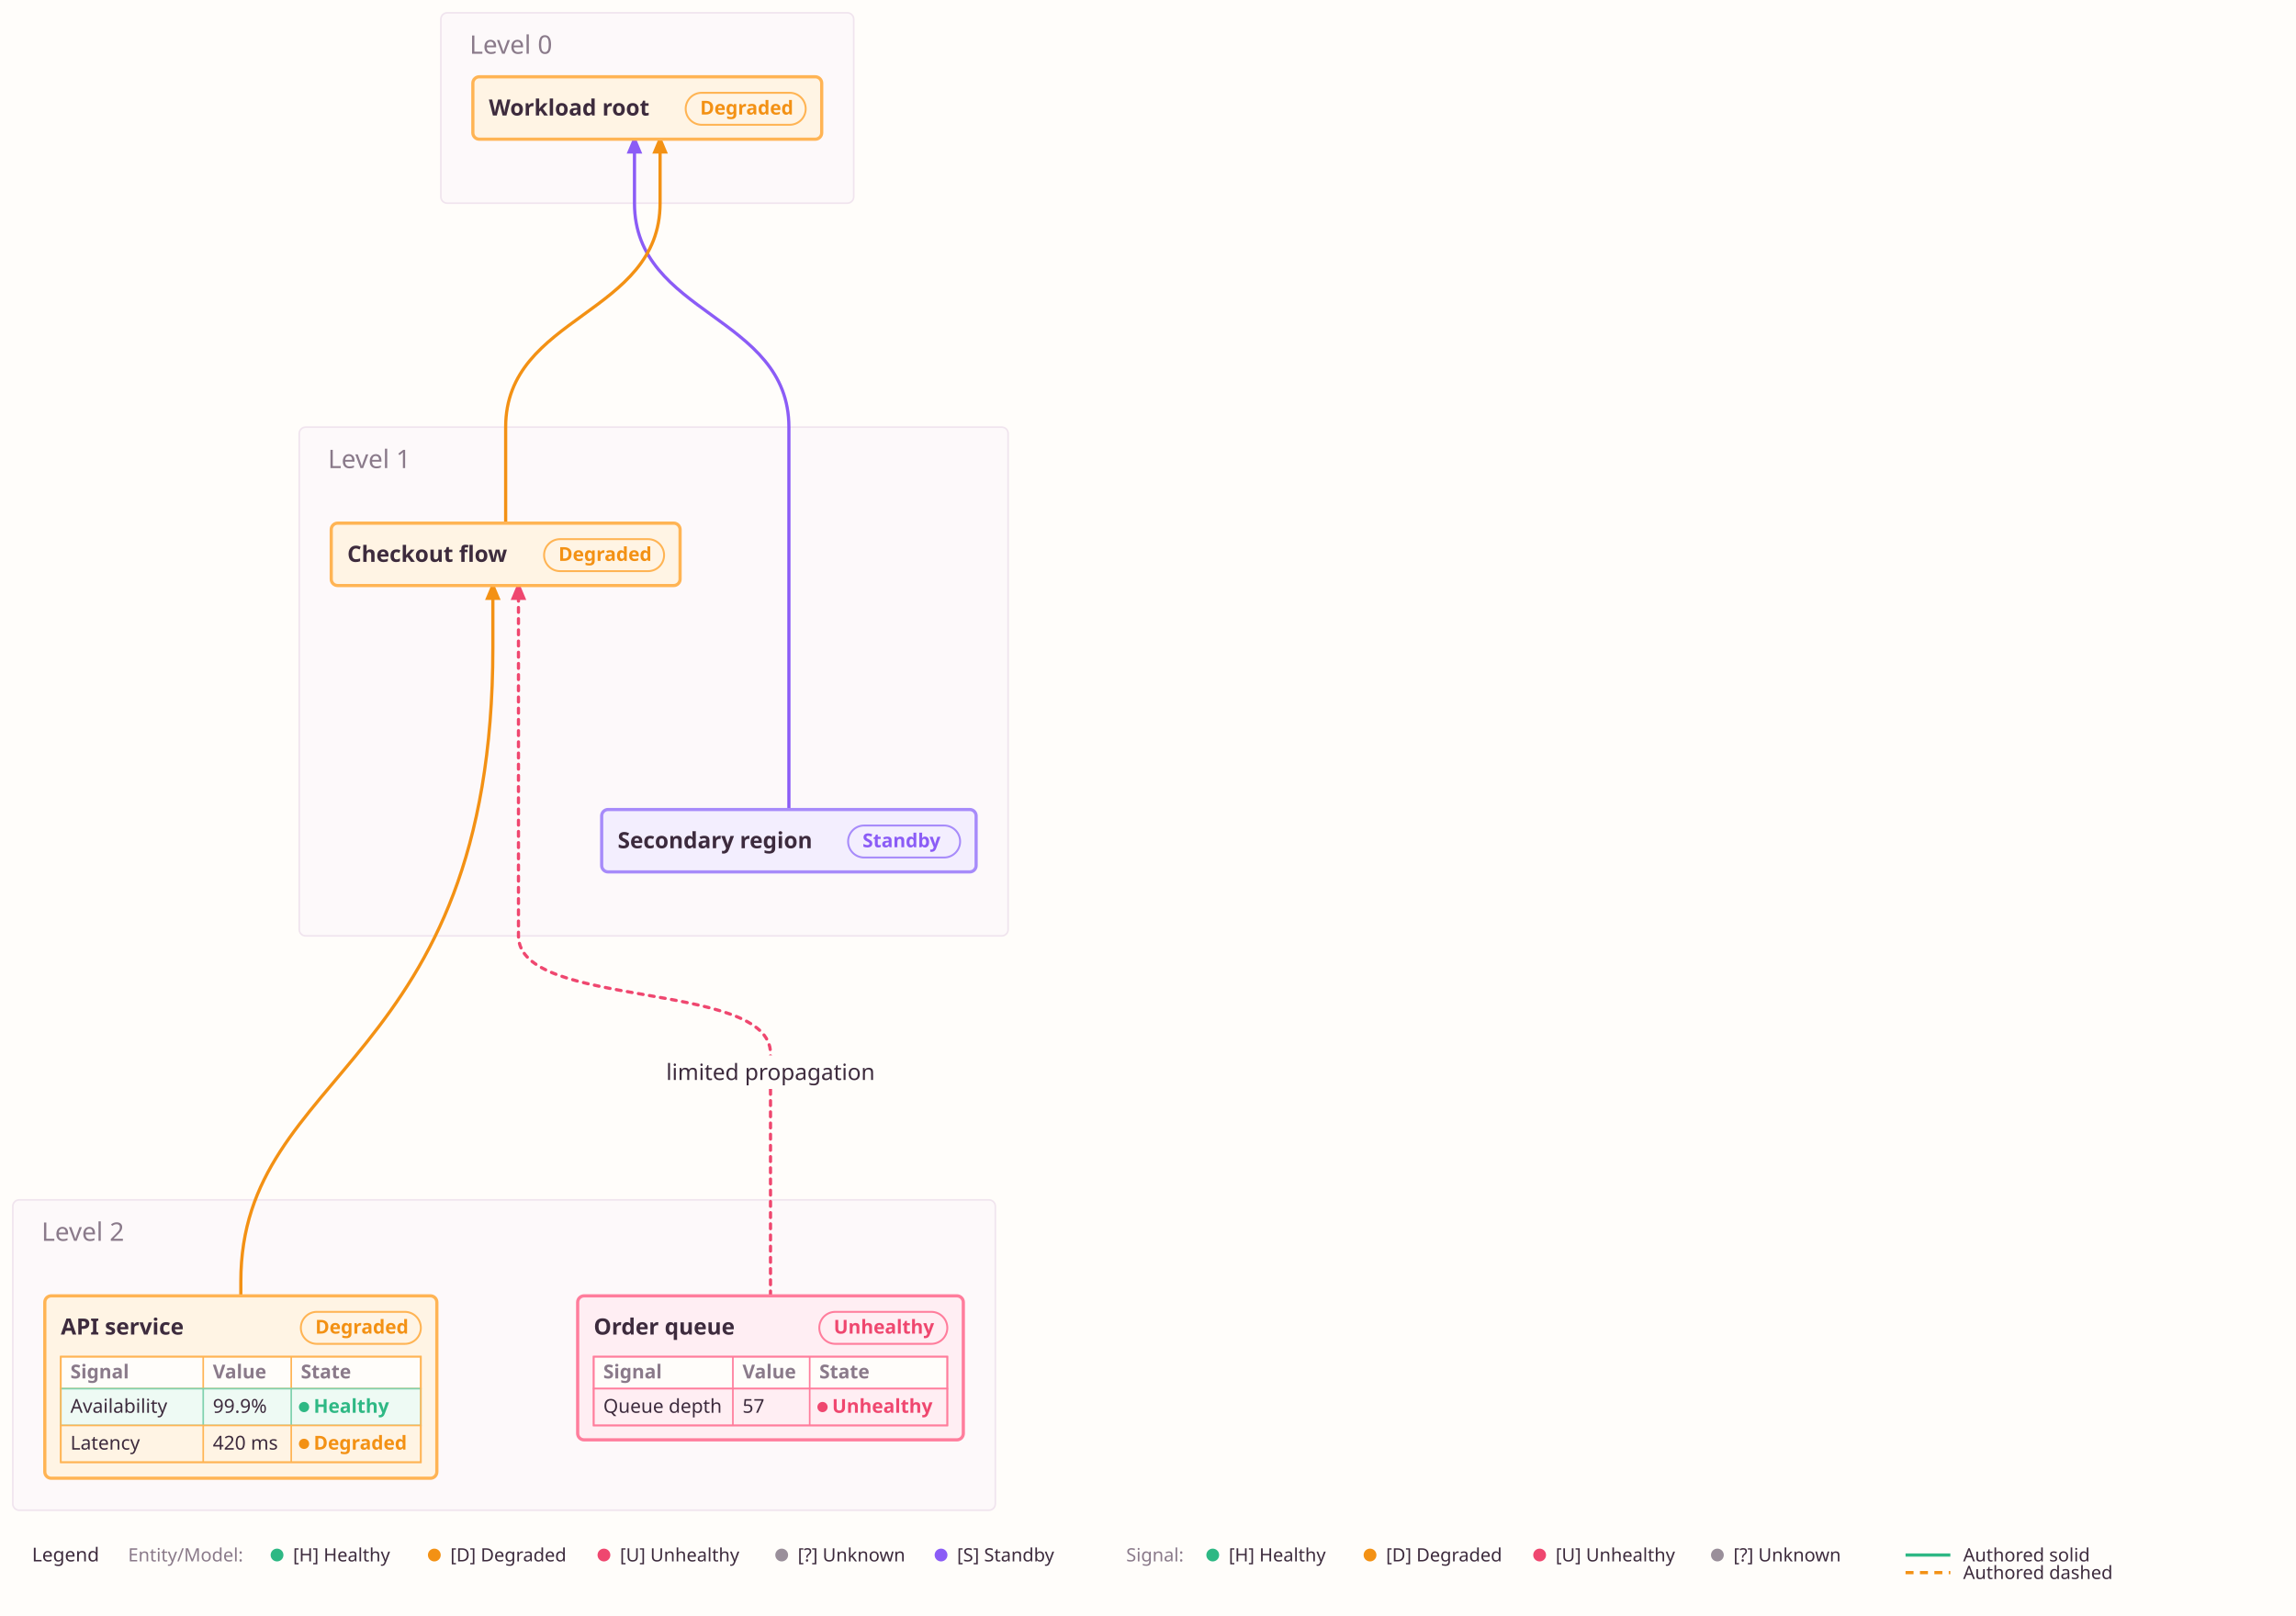
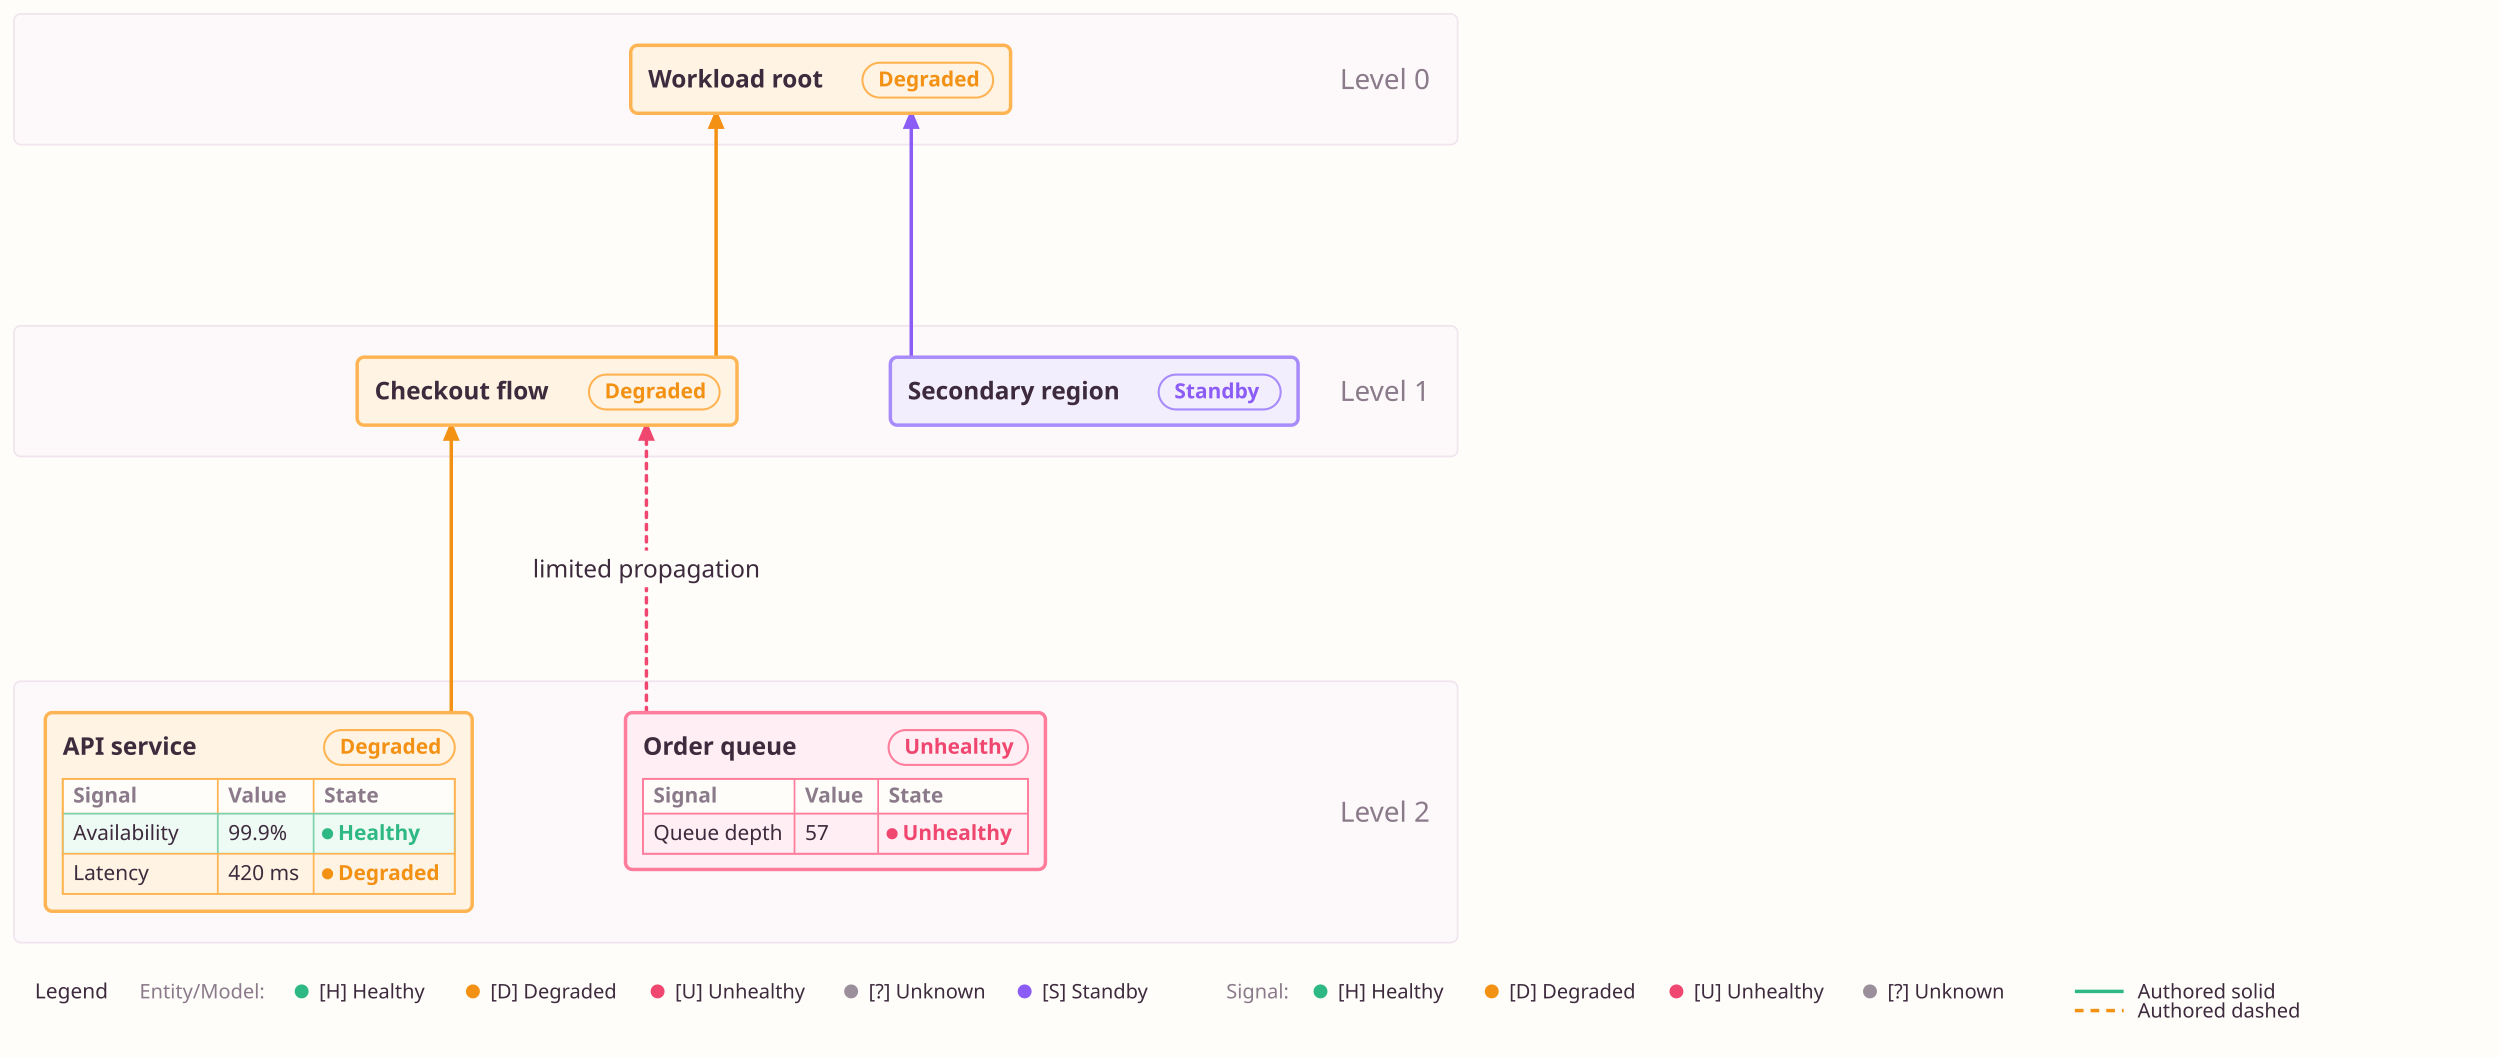
- <svg xmlns="http://www.w3.org/2000/svg" class="pele pele-flowchart ahm-root" style="font-family:Segoe UI, Arial Unicode MS, Arial, sans-serif;color:#3d2b3d;font:16px sans-serif;letter-spacing:normal;word-spacing:normal;text-transform:none;direction:ltr;" fill="#3d2b3d" aria-roledescription="flowchart" role="img" aria-labelledby="ahm-660649e236-title ahm-660649e236-desc" data-ahm-theme="candy" viewBox="0 0 1434.82 1010" width="1434.82" height="1010">
+ <svg xmlns="http://www.w3.org/2000/svg" class="pele pele-flowchart ahm-root" style="font-family:Segoe UI, Arial Unicode MS, Arial, sans-serif;color:#3d2b3d;font:16px sans-serif;letter-spacing:normal;word-spacing:normal;text-transform:none;direction:ltr;" fill="#3d2b3d" aria-roledescription="flowchart" role="img" aria-labelledby="ahm-660649e236-title ahm-660649e236-desc" data-ahm-theme="candy" viewBox="0 0 1434.82 607" width="1434.82" height="607">
  <rect class="ahm-bg" x="0" y="0" width="100%" height="100%" fill="#fffdfa" />
-   <g class="pele-clusters">
-     <g class="pele-cluster" data-id="lane_2">
-       <rect x="275.5" y="8" width="258" height="119" fill="#fdf6fb" fill-opacity="0.5" stroke="#f0e4ee" style="rx:4px;" />
-       <text class="pele-cluster-label" fill="#8a7a8a" x="319.3" y="33.6" text-anchor="middle">Level 0</text>
-     </g>
-     <g class="pele-cluster" data-id="lane_1">
-       <rect x="187" y="267" width="443" height="318" fill="#fdf6fb" fill-opacity="0.5" stroke="#f0e4ee" style="rx:4px;" />
-       <text class="pele-cluster-label" fill="#8a7a8a" x="230.8" y="292.6" text-anchor="middle">Level 1</text>
-     </g>
-     <g class="pele-cluster" data-id="lane_0">
-       <rect x="8" y="750" width="614" height="194" fill="#fdf6fb" fill-opacity="0.5" stroke="#f0e4ee" style="rx:4px;" />
-       <text class="pele-cluster-label" fill="#8a7a8a" x="51.8" y="775.6" text-anchor="middle">Level 2</text>
-     </g>
-   </g>
-   <g class="pele-edges" fill="none" stroke="#8a7a8a" stroke-linecap="round">
-     <g class="pele-edge" data-id="L_api_flow_0" style="stroke:#f39114;stroke-width:2px;">
-       <path d="M150.5,810L150.5,801C150.5,667.5 308,667.5 308,404.8L308,373" />
-       <path class="pele-marker" d="M308,366L311.36,374L304.64,374Z" fill="#f39114" stroke="#f39114" />
-     </g>
-     <g class="pele-edge" data-id="L_queue_flow_0" style="stroke:#ef476f;stroke-width:2px;">
-       <path d="M481.5,810L481.5,658.5C481.5,612.5 324,631 324,585L324,373" stroke-dasharray="3 4" />
-       <path class="pele-marker" d="M324,366L327.36,374L320.64,374Z" fill="#ef476f" stroke="#ef476f" />
-     </g>
-     <g class="pele-edge" data-id="L_standby_root_0" style="stroke:#8b5cf6;stroke-width:2px;">
-       <path d="M493,506L493,267C493,197 396.5,197 396.5,127L396.5,94" />
-       <path class="pele-marker" d="M396.5,87L399.86,95L393.14,95Z" fill="#8b5cf6" stroke="#8b5cf6" />
-     </g>
-     <g class="pele-edge" data-id="L_flow_root_0" style="stroke:#f39114;stroke-width:2px;">
-       <path d="M316,327L316,267C316,197 412.5,197 412.5,127L412.5,94" />
-       <path class="pele-marker" d="M412.5,87L415.86,95L409.14,95Z" fill="#f39114" stroke="#f39114" />
-     </g>
-   </g>
-   <g class="pele-edge-labels" font-size="14">
-     <g class="pele-edge-label" data-id="L_queue_flow_0">
-       <rect x="404.74" y="659.67" width="153.52" height="21" rx="3" fill="#fffdfa" />
-       <text x="481.5" y="675.07" text-anchor="middle">limited propagation</text>
-     </g>
-   </g>
-   <g class="pele-nodes">
-     <g class="pele-node pele-shape-rect ahm_degraded ahm_card state-degraded" data-id="api" transform="translate(150.5,867)">
-       <rect x="-122.5" y="-57" width="245" height="114" fill="#fffdfa" stroke="#f0e4ee" style="rx:4px;fill:#fff4e4;stroke:#ffb454;stroke-width:2px;" />
-       <g class="ahm-node-content">
-         <defs class="ahm-node-clips">
-           <clipPath id="ahm-clip-ahm-660649e236_api-r0-name">
-             <rect x="-108.5" y="3" width="81" height="19" />
-           </clipPath>
-           <clipPath id="ahm-clip-ahm-660649e236_api-r0-value">
-             <rect x="-19.5" y="3" width="47" height="19" />
-           </clipPath>
-           <clipPath id="ahm-clip-ahm-660649e236_api-r0-state">
-             <rect x="35.5" y="3" width="73" height="19" />
-           </clipPath>
-           <clipPath id="ahm-clip-ahm-660649e236_api-r1-name">
-             <rect x="-108.5" y="26" width="81" height="19" />
-           </clipPath>
-           <clipPath id="ahm-clip-ahm-660649e236_api-r1-value">
-             <rect x="-19.5" y="26" width="47" height="19" />
-           </clipPath>
-           <clipPath id="ahm-clip-ahm-660649e236_api-r1-state">
-             <rect x="35.5" y="26" width="73" height="19" />
-           </clipPath>
-         </defs>
-         <g class="ahm-entity-header entity-state-degraded">
-           <text class="ahm-entity-title" x="-112.5" y="-32.8" font-size="14" fill="#3d2b3d" text-anchor="start" font-weight="700">
-             <tspan x="-112.5" y="-32.8">API service</tspan>
-           </text>
-           <rect class="ahm-entity-status-badge entity-state-degraded" x="37.5" y="-47" width="75" height="20" rx="10" ry="10" fill="#fff4e4" stroke="#ffb454" stroke-width="1.2" />
-           <text class="ahm-entity-status-text entity-state-degraded" x="46.5" y="-33.4" font-size="12" font-weight="600" fill="#f39114" text-anchor="start">Degraded</text>
-         </g>
-         <g class="ahm-signal-table">
-           <g class="ahm-signal-table-header">
-             <rect x="-112.5" y="-19" width="225" height="20" fill="#fffdfa" stroke="#ffb454" stroke-width="1" />
-             <line class="ahm-signal-col-sep" x1="-23.5" y1="-19" x2="-23.5" y2="1" stroke="#ffb454" stroke-width="1" />
-             <line class="ahm-signal-col-sep" x1="31.5" y1="-19" x2="31.5" y2="1" stroke="#ffb454" stroke-width="1" />
-             <text x="-106.5" y="-5.4" font-size="12" font-weight="600" fill="#8a7a8a" text-anchor="start">Signal</text>
-             <text x="-17.5" y="-5.4" font-size="12" font-weight="600" fill="#8a7a8a" text-anchor="start">Value</text>
-             <text x="37.5" y="-5.4" font-size="12" font-weight="600" fill="#8a7a8a" text-anchor="start">State</text>
-           </g>
-           <g class="ahm-signal-row row-state-healthy" data-signal-id="sigA" data-row-index="0" data-state="healthy">
-             <rect x="-112.5" y="1" width="225" height="23" fill="#eefaf4" stroke="#7fd1ae" stroke-width="1" />
-             <line class="ahm-signal-col-sep" x1="-23.5" y1="1" x2="-23.5" y2="24" stroke="#7fd1ae" stroke-width="1" />
-             <line class="ahm-signal-col-sep" x1="31.5" y1="1" x2="31.5" y2="24" stroke="#7fd1ae" stroke-width="1" />
-             <text class="ahm-signal-name" x="-106.5" y="16.1" font-size="12" fill="#3d2b3d" text-anchor="start" font-weight="500" clip-path="url(#ahm-clip-ahm-660649e236_api-r0-name)">
-               <tspan x="-106.5" y="16.1">Availability</tspan>
-             </text>
-             <text class="ahm-signal-value" x="-17.5" y="16.1" font-size="12" fill="#3d2b3d" text-anchor="start" font-weight="500" clip-path="url(#ahm-clip-ahm-660649e236_api-r0-value)">
-               <tspan x="-17.5" y="16.1">99.9%</tspan>
-             </text>
-             <circle class="ahm-signal-state-dot" cx="39.5" cy="12.5" r="3.2" fill="#2eb884" />
-             <text class="ahm-signal-state state-healthy" x="45.5" y="16.1" font-size="12" font-weight="600" fill="#2eb884" text-anchor="start" clip-path="url(#ahm-clip-ahm-660649e236_api-r0-state)">Healthy</text>
-           </g>
-           <g class="ahm-signal-row row-state-degraded" data-signal-id="sigA" data-row-index="1" data-state="degraded">
-             <rect x="-112.5" y="24" width="225" height="23" fill="#fff4e4" stroke="#ffb454" stroke-width="1" />
-             <line class="ahm-signal-col-sep" x1="-23.5" y1="24" x2="-23.5" y2="47" stroke="#ffb454" stroke-width="1" />
-             <line class="ahm-signal-col-sep" x1="31.5" y1="24" x2="31.5" y2="47" stroke="#ffb454" stroke-width="1" />
-             <text class="ahm-signal-name" x="-106.5" y="39.1" font-size="12" fill="#3d2b3d" text-anchor="start" font-weight="500" clip-path="url(#ahm-clip-ahm-660649e236_api-r1-name)">
-               <tspan x="-106.5" y="39.1">Latency</tspan>
-             </text>
-             <text class="ahm-signal-value" x="-17.5" y="39.1" font-size="12" fill="#3d2b3d" text-anchor="start" font-weight="500" clip-path="url(#ahm-clip-ahm-660649e236_api-r1-value)">
-               <tspan x="-17.5" y="39.1">420 ms</tspan>
-             </text>
-             <circle class="ahm-signal-state-dot" cx="39.5" cy="35.5" r="3.2" fill="#f39114" />
-             <text class="ahm-signal-state state-degraded" x="45.5" y="39.1" font-size="12" font-weight="600" fill="#f39114" text-anchor="start" clip-path="url(#ahm-clip-ahm-660649e236_api-r1-state)">Degraded</text>
-           </g>
-         </g>
-         <rect class="ahm-signal-table-outline" x="-112.5" y="-19" width="225" height="66" fill="none" stroke="#ffb454" stroke-width="1" />
-       </g>
-     </g>
-     <g class="pele-node pele-shape-rect ahm_unhealthy ahm_card state-unhealthy" data-id="queue" transform="translate(481.5,855)">
-       <rect x="-120.5" y="-45" width="241" height="90" fill="#fffdfa" stroke="#f0e4ee" style="rx:4px;fill:#ffeef3;stroke:#ff7d9c;stroke-width:2px;" />
-       <g class="ahm-node-content">
-         <defs class="ahm-node-clips">
-           <clipPath id="ahm-clip-ahm-660649e236_queue-r0-name">
-             <rect x="-106.5" y="15" width="79" height="19" />
-           </clipPath>
-           <clipPath id="ahm-clip-ahm-660649e236_queue-r0-value">
-             <rect x="-19.5" y="15" width="40" height="19" />
-           </clipPath>
-           <clipPath id="ahm-clip-ahm-660649e236_queue-r0-state">
-             <rect x="28.5" y="15" width="78" height="19" />
-           </clipPath>
-         </defs>
-         <g class="ahm-entity-header entity-state-unhealthy">
-           <text class="ahm-entity-title" x="-110.5" y="-20.8" font-size="14" fill="#3d2b3d" text-anchor="start" font-weight="700">
-             <tspan x="-110.5" y="-20.8">Order queue</tspan>
-           </text>
-           <rect class="ahm-entity-status-badge entity-state-unhealthy" x="30.5" y="-35" width="80" height="20" rx="10" ry="10" fill="#ffeef3" stroke="#ff7d9c" stroke-width="1.2" />
-           <text class="ahm-entity-status-text entity-state-unhealthy" x="39.5" y="-21.4" font-size="12" font-weight="600" fill="#ef476f" text-anchor="start">Unhealthy</text>
-         </g>
-         <g class="ahm-signal-table">
-           <g class="ahm-signal-table-header">
-             <rect x="-110.5" y="-7" width="221" height="20" fill="#fffdfa" stroke="#ff7d9c" stroke-width="1" />
-             <line class="ahm-signal-col-sep" x1="-23.5" y1="-7" x2="-23.5" y2="13" stroke="#ff7d9c" stroke-width="1" />
-             <line class="ahm-signal-col-sep" x1="24.5" y1="-7" x2="24.5" y2="13" stroke="#ff7d9c" stroke-width="1" />
-             <text x="-104.5" y="6.6" font-size="12" font-weight="600" fill="#8a7a8a" text-anchor="start">Signal</text>
-             <text x="-17.5" y="6.6" font-size="12" font-weight="600" fill="#8a7a8a" text-anchor="start">Value</text>
-             <text x="30.5" y="6.6" font-size="12" font-weight="600" fill="#8a7a8a" text-anchor="start">State</text>
-           </g>
-           <g class="ahm-signal-row row-state-unhealthy" data-signal-id="sigB" data-row-index="0" data-state="unhealthy">
-             <rect x="-110.5" y="13" width="221" height="23" fill="#ffeef3" stroke="#ff7d9c" stroke-width="1" />
-             <line class="ahm-signal-col-sep" x1="-23.5" y1="13" x2="-23.5" y2="36" stroke="#ff7d9c" stroke-width="1" />
-             <line class="ahm-signal-col-sep" x1="24.5" y1="13" x2="24.5" y2="36" stroke="#ff7d9c" stroke-width="1" />
-             <text class="ahm-signal-name" x="-104.5" y="28.1" font-size="12" fill="#3d2b3d" text-anchor="start" font-weight="500" clip-path="url(#ahm-clip-ahm-660649e236_queue-r0-name)">
-               <tspan x="-104.5" y="28.1">Queue depth</tspan>
-             </text>
-             <text class="ahm-signal-value" x="-17.5" y="28.1" font-size="12" fill="#3d2b3d" text-anchor="start" font-weight="500" clip-path="url(#ahm-clip-ahm-660649e236_queue-r0-value)">
-               <tspan x="-17.5" y="28.1">57</tspan>
-             </text>
-             <circle class="ahm-signal-state-dot" cx="32.5" cy="24.5" r="3.2" fill="#ef476f" />
-             <text class="ahm-signal-state state-unhealthy" x="38.5" y="28.1" font-size="12" font-weight="600" fill="#ef476f" text-anchor="start" clip-path="url(#ahm-clip-ahm-660649e236_queue-r0-state)">Unhealthy</text>
-           </g>
-         </g>
-         <rect class="ahm-signal-table-outline" x="-110.5" y="-7" width="221" height="43" fill="none" stroke="#ff7d9c" stroke-width="1" />
-       </g>
-     </g>
-     <g class="pele-node pele-shape-rect ahm_degraded ahm_card state-degraded" data-id="flow" transform="translate(316,346.5)">
-       <rect x="-109" y="-19.5" width="218" height="39" fill="#fffdfa" stroke="#f0e4ee" style="rx:4px;fill:#fff4e4;stroke:#ffb454;stroke-width:2px;" />
-       <g class="ahm-node-content">
-         <defs class="ahm-node-clips" />
-         <g class="ahm-entity-header entity-state-degraded">
-           <text class="ahm-entity-title" x="-99" y="4.7" font-size="14" fill="#3d2b3d" text-anchor="start" font-weight="700">
-             <tspan x="-99" y="4.7">Checkout flow</tspan>
-           </text>
-           <rect class="ahm-entity-status-badge entity-state-degraded" x="24" y="-9.5" width="75" height="20" rx="10" ry="10" fill="#fff4e4" stroke="#ffb454" stroke-width="1.2" />
-           <text class="ahm-entity-status-text entity-state-degraded" x="33" y="4.1" font-size="12" font-weight="600" fill="#f39114" text-anchor="start">Degraded</text>
-         </g>
-       </g>
-     </g>
-     <g class="pele-node pele-shape-rect ahm_standby ahm_card state-standby" data-id="standby" transform="translate(493,525.5)">
-       <rect x="-117" y="-19.5" width="234" height="39" fill="#fffdfa" stroke="#f0e4ee" style="rx:4px;fill:#f3eefe;stroke:#a78bfa;stroke-width:2px;" />
-       <g class="ahm-node-content">
-         <defs class="ahm-node-clips" />
-         <g class="ahm-entity-header entity-state-standby">
-           <text class="ahm-entity-title" x="-107" y="4.7" font-size="14" fill="#3d2b3d" text-anchor="start" font-weight="700">
-             <tspan x="-107" y="4.7">Secondary region</tspan>
-           </text>
-           <rect class="ahm-entity-status-badge entity-state-standby" x="37" y="-9.5" width="70" height="20" rx="10" ry="10" fill="#f3eefe" stroke="#a78bfa" stroke-width="1.2" />
-           <text class="ahm-entity-status-text entity-state-standby" x="46" y="4.1" font-size="12" font-weight="600" fill="#8b5cf6" text-anchor="start">Standby</text>
-         </g>
-       </g>
-     </g>
-     <g class="pele-node pele-shape-rect ahm_degraded ahm_card state-degraded" data-id="root" transform="translate(404.5,67.5)">
-       <rect x="-109" y="-19.5" width="218" height="39" fill="#fffdfa" stroke="#f0e4ee" style="rx:4px;fill:#fff4e4;stroke:#ffb454;stroke-width:2px;" />
-       <g class="ahm-node-content">
-         <defs class="ahm-node-clips" />
-         <g class="ahm-entity-header entity-state-degraded">
-           <text class="ahm-entity-title" x="-99" y="4.7" font-size="14" fill="#3d2b3d" text-anchor="start" font-weight="700">
-             <tspan x="-99" y="4.7">Workload root</tspan>
-           </text>
-           <rect class="ahm-entity-status-badge entity-state-degraded" x="24" y="-9.5" width="75" height="20" rx="10" ry="10" fill="#fff4e4" stroke="#ffb454" stroke-width="1.2" />
-           <text class="ahm-entity-status-text entity-state-degraded" x="33" y="4.1" font-size="12" font-weight="600" fill="#f39114" text-anchor="start">Degraded</text>
+   <g transform="translate(18,18)">
+     <g class="pele-clusters">
+       <g class="pele-cluster" data-id="lane_0">
+         <rect x="-10" y="373" width="828.59" height="150" fill="#fdf6fb" fill-opacity="0.5" stroke="#f0e4ee" style="rx:4px;" />
+         <text class="pele-cluster-label" fill="#8a7a8a" x="751" y="453.6" text-anchor="start">Level 2</text>
+       </g>
+       <g class="pele-cluster" data-id="lane_1">
+         <rect x="-10" y="169" width="828.59" height="75" fill="#fdf6fb" fill-opacity="0.5" stroke="#f0e4ee" style="rx:4px;" />
+         <text class="pele-cluster-label" fill="#8a7a8a" x="751" y="212.1" text-anchor="start">Level 1</text>
+       </g>
+       <g class="pele-cluster" data-id="lane_2">
+         <rect x="-10" y="-10" width="828.59" height="75" fill="#fdf6fb" fill-opacity="0.5" stroke="#f0e4ee" style="rx:4px;" />
+         <text class="pele-cluster-label" fill="#8a7a8a" x="751" y="33.1" text-anchor="start">Level 0</text>
+       </g>
+     </g>
+     <g class="pele-edges" fill="none" stroke="#8a7a8a" stroke-linecap="round">
+       <g class="pele-edge" data-id="L_api_flow_0" style="stroke:#f39114;stroke-width:2px;">
+         <path d="M241.0 391.0 L241.0 233.0" />
+         <path class="pele-marker" d="M241,226L244.36,234L237.64,234Z" fill="#f39114" stroke="#f39114" />
+       </g>
+       <g class="pele-edge" data-id="L_queue_flow_0" style="stroke:#ef476f;stroke-width:2px;">
+         <path d="M353.0 391.0 L353.0 233.0" stroke-dasharray="3 4" />
+         <path class="pele-marker" d="M353,226L356.36,234L349.64,234Z" fill="#ef476f" stroke="#ef476f" />
+       </g>
+       <g class="pele-edge" data-id="L_standby_root_0" style="stroke:#8b5cf6;stroke-width:2px;">
+         <path d="M505.0 187.0 L505.0 54.0" />
+         <path class="pele-marker" d="M505,47L508.36,55L501.64,55Z" fill="#8b5cf6" stroke="#8b5cf6" />
+       </g>
+       <g class="pele-edge" data-id="L_flow_root_0" style="stroke:#f39114;stroke-width:2px;">
+         <path d="M393.0 187.0 L393.0 54.0" />
+         <path class="pele-marker" d="M393,47L396.36,55L389.64,55Z" fill="#f39114" stroke="#f39114" />
+       </g>
+     </g>
+     <g class="pele-edge-labels" font-size="14">
+       <g class="pele-edge-label" data-id="L_queue_flow_0">
+         <rect x="276.24" y="298" width="153.52" height="21" rx="3" fill="#fffdfa" />
+         <text x="353" y="313.4" text-anchor="middle">limited propagation</text>
+       </g>
+     </g>
+     <g class="pele-nodes">
+       <g class="pele-node pele-shape-rect ahm_degraded ahm_card state-degraded" data-id="api" transform="translate(130.5,448)">
+         <rect x="-122.5" y="-57" width="245" height="114" fill="#fffdfa" stroke="#f0e4ee" style="rx:4px;fill:#fff4e4;stroke:#ffb454;stroke-width:2px;" />
+         <g class="ahm-node-content">
+           <defs class="ahm-node-clips">
+             <clipPath id="ahm-clip-ahm-660649e236_api-r0-name">
+               <rect x="-108.5" y="3" width="81" height="19" />
+             </clipPath>
+             <clipPath id="ahm-clip-ahm-660649e236_api-r0-value">
+               <rect x="-19.5" y="3" width="47" height="19" />
+             </clipPath>
+             <clipPath id="ahm-clip-ahm-660649e236_api-r0-state">
+               <rect x="35.5" y="3" width="73" height="19" />
+             </clipPath>
+             <clipPath id="ahm-clip-ahm-660649e236_api-r1-name">
+               <rect x="-108.5" y="26" width="81" height="19" />
+             </clipPath>
+             <clipPath id="ahm-clip-ahm-660649e236_api-r1-value">
+               <rect x="-19.5" y="26" width="47" height="19" />
+             </clipPath>
+             <clipPath id="ahm-clip-ahm-660649e236_api-r1-state">
+               <rect x="35.5" y="26" width="73" height="19" />
+             </clipPath>
+           </defs>
+           <g class="ahm-entity-header entity-state-degraded">
+             <text class="ahm-entity-title" x="-112.5" y="-32.8" font-size="14" fill="#3d2b3d" text-anchor="start" font-weight="700">
+               <tspan x="-112.5" y="-32.8">API service</tspan>
+             </text>
+             <rect class="ahm-entity-status-badge entity-state-degraded" x="37.5" y="-47" width="75" height="20" rx="10" ry="10" fill="#fff4e4" stroke="#ffb454" stroke-width="1.2" />
+             <text class="ahm-entity-status-text entity-state-degraded" x="46.5" y="-33.4" font-size="12" font-weight="600" fill="#f39114" text-anchor="start">Degraded</text>
+           </g>
+           <g class="ahm-signal-table">
+             <g class="ahm-signal-table-header">
+               <rect x="-112.5" y="-19" width="225" height="20" fill="#fffdfa" stroke="#ffb454" stroke-width="1" />
+               <line class="ahm-signal-col-sep" x1="-23.5" y1="-19" x2="-23.5" y2="1" stroke="#ffb454" stroke-width="1" />
+               <line class="ahm-signal-col-sep" x1="31.5" y1="-19" x2="31.5" y2="1" stroke="#ffb454" stroke-width="1" />
+               <text x="-106.5" y="-5.4" font-size="12" font-weight="600" fill="#8a7a8a" text-anchor="start">Signal</text>
+               <text x="-17.5" y="-5.4" font-size="12" font-weight="600" fill="#8a7a8a" text-anchor="start">Value</text>
+               <text x="37.5" y="-5.4" font-size="12" font-weight="600" fill="#8a7a8a" text-anchor="start">State</text>
+             </g>
+             <g class="ahm-signal-row row-state-healthy" data-signal-id="sigA" data-row-index="0" data-state="healthy">
+               <rect x="-112.5" y="1" width="225" height="23" fill="#eefaf4" stroke="#7fd1ae" stroke-width="1" />
+               <line class="ahm-signal-col-sep" x1="-23.5" y1="1" x2="-23.5" y2="24" stroke="#7fd1ae" stroke-width="1" />
+               <line class="ahm-signal-col-sep" x1="31.5" y1="1" x2="31.5" y2="24" stroke="#7fd1ae" stroke-width="1" />
+               <text class="ahm-signal-name" x="-106.5" y="16.1" font-size="12" fill="#3d2b3d" text-anchor="start" font-weight="500" clip-path="url(#ahm-clip-ahm-660649e236_api-r0-name)">
+                 <tspan x="-106.5" y="16.1">Availability</tspan>
+               </text>
+               <text class="ahm-signal-value" x="-17.5" y="16.1" font-size="12" fill="#3d2b3d" text-anchor="start" font-weight="500" clip-path="url(#ahm-clip-ahm-660649e236_api-r0-value)">
+                 <tspan x="-17.5" y="16.1">99.9%</tspan>
+               </text>
+               <circle class="ahm-signal-state-dot" cx="39.5" cy="12.5" r="3.2" fill="#2eb884" />
+               <text class="ahm-signal-state state-healthy" x="45.5" y="16.1" font-size="12" font-weight="600" fill="#2eb884" text-anchor="start" clip-path="url(#ahm-clip-ahm-660649e236_api-r0-state)">Healthy</text>
+             </g>
+             <g class="ahm-signal-row row-state-degraded" data-signal-id="sigA" data-row-index="1" data-state="degraded">
+               <rect x="-112.5" y="24" width="225" height="23" fill="#fff4e4" stroke="#ffb454" stroke-width="1" />
+               <line class="ahm-signal-col-sep" x1="-23.5" y1="24" x2="-23.5" y2="47" stroke="#ffb454" stroke-width="1" />
+               <line class="ahm-signal-col-sep" x1="31.5" y1="24" x2="31.5" y2="47" stroke="#ffb454" stroke-width="1" />
+               <text class="ahm-signal-name" x="-106.5" y="39.1" font-size="12" fill="#3d2b3d" text-anchor="start" font-weight="500" clip-path="url(#ahm-clip-ahm-660649e236_api-r1-name)">
+                 <tspan x="-106.5" y="39.1">Latency</tspan>
+               </text>
+               <text class="ahm-signal-value" x="-17.5" y="39.1" font-size="12" fill="#3d2b3d" text-anchor="start" font-weight="500" clip-path="url(#ahm-clip-ahm-660649e236_api-r1-value)">
+                 <tspan x="-17.5" y="39.1">420 ms</tspan>
+               </text>
+               <circle class="ahm-signal-state-dot" cx="39.5" cy="35.5" r="3.2" fill="#f39114" />
+               <text class="ahm-signal-state state-degraded" x="45.5" y="39.1" font-size="12" font-weight="600" fill="#f39114" text-anchor="start" clip-path="url(#ahm-clip-ahm-660649e236_api-r1-state)">Degraded</text>
+             </g>
+           </g>
+           <rect class="ahm-signal-table-outline" x="-112.5" y="-19" width="225" height="66" fill="none" stroke="#ffb454" stroke-width="1" />
+         </g>
+       </g>
+       <g class="pele-node pele-shape-rect ahm_unhealthy ahm_card state-unhealthy" data-id="queue" transform="translate(461.5,436)">
+         <rect x="-120.5" y="-45" width="241" height="90" fill="#fffdfa" stroke="#f0e4ee" style="rx:4px;fill:#ffeef3;stroke:#ff7d9c;stroke-width:2px;" />
+         <g class="ahm-node-content">
+           <defs class="ahm-node-clips">
+             <clipPath id="ahm-clip-ahm-660649e236_queue-r0-name">
+               <rect x="-106.5" y="15" width="79" height="19" />
+             </clipPath>
+             <clipPath id="ahm-clip-ahm-660649e236_queue-r0-value">
+               <rect x="-19.5" y="15" width="40" height="19" />
+             </clipPath>
+             <clipPath id="ahm-clip-ahm-660649e236_queue-r0-state">
+               <rect x="28.5" y="15" width="78" height="19" />
+             </clipPath>
+           </defs>
+           <g class="ahm-entity-header entity-state-unhealthy">
+             <text class="ahm-entity-title" x="-110.5" y="-20.8" font-size="14" fill="#3d2b3d" text-anchor="start" font-weight="700">
+               <tspan x="-110.5" y="-20.8">Order queue</tspan>
+             </text>
+             <rect class="ahm-entity-status-badge entity-state-unhealthy" x="30.5" y="-35" width="80" height="20" rx="10" ry="10" fill="#ffeef3" stroke="#ff7d9c" stroke-width="1.2" />
+             <text class="ahm-entity-status-text entity-state-unhealthy" x="39.5" y="-21.4" font-size="12" font-weight="600" fill="#ef476f" text-anchor="start">Unhealthy</text>
+           </g>
+           <g class="ahm-signal-table">
+             <g class="ahm-signal-table-header">
+               <rect x="-110.5" y="-7" width="221" height="20" fill="#fffdfa" stroke="#ff7d9c" stroke-width="1" />
+               <line class="ahm-signal-col-sep" x1="-23.5" y1="-7" x2="-23.5" y2="13" stroke="#ff7d9c" stroke-width="1" />
+               <line class="ahm-signal-col-sep" x1="24.5" y1="-7" x2="24.5" y2="13" stroke="#ff7d9c" stroke-width="1" />
+               <text x="-104.5" y="6.6" font-size="12" font-weight="600" fill="#8a7a8a" text-anchor="start">Signal</text>
+               <text x="-17.5" y="6.6" font-size="12" font-weight="600" fill="#8a7a8a" text-anchor="start">Value</text>
+               <text x="30.5" y="6.6" font-size="12" font-weight="600" fill="#8a7a8a" text-anchor="start">State</text>
+             </g>
+             <g class="ahm-signal-row row-state-unhealthy" data-signal-id="sigB" data-row-index="0" data-state="unhealthy">
+               <rect x="-110.5" y="13" width="221" height="23" fill="#ffeef3" stroke="#ff7d9c" stroke-width="1" />
+               <line class="ahm-signal-col-sep" x1="-23.5" y1="13" x2="-23.5" y2="36" stroke="#ff7d9c" stroke-width="1" />
+               <line class="ahm-signal-col-sep" x1="24.5" y1="13" x2="24.5" y2="36" stroke="#ff7d9c" stroke-width="1" />
+               <text class="ahm-signal-name" x="-104.5" y="28.1" font-size="12" fill="#3d2b3d" text-anchor="start" font-weight="500" clip-path="url(#ahm-clip-ahm-660649e236_queue-r0-name)">
+                 <tspan x="-104.5" y="28.1">Queue depth</tspan>
+               </text>
+               <text class="ahm-signal-value" x="-17.5" y="28.1" font-size="12" fill="#3d2b3d" text-anchor="start" font-weight="500" clip-path="url(#ahm-clip-ahm-660649e236_queue-r0-value)">
+                 <tspan x="-17.5" y="28.1">57</tspan>
+               </text>
+               <circle class="ahm-signal-state-dot" cx="32.5" cy="24.5" r="3.2" fill="#ef476f" />
+               <text class="ahm-signal-state state-unhealthy" x="38.5" y="28.1" font-size="12" font-weight="600" fill="#ef476f" text-anchor="start" clip-path="url(#ahm-clip-ahm-660649e236_queue-r0-state)">Unhealthy</text>
+             </g>
+           </g>
+           <rect class="ahm-signal-table-outline" x="-110.5" y="-7" width="221" height="43" fill="none" stroke="#ff7d9c" stroke-width="1" />
+         </g>
+       </g>
+       <g class="pele-node pele-shape-rect ahm_degraded ahm_card state-degraded" data-id="flow" transform="translate(296,206.5)">
+         <rect x="-109" y="-19.5" width="218" height="39" fill="#fffdfa" stroke="#f0e4ee" style="rx:4px;fill:#fff4e4;stroke:#ffb454;stroke-width:2px;" />
+         <g class="ahm-node-content">
+           <defs class="ahm-node-clips" />
+           <g class="ahm-entity-header entity-state-degraded">
+             <text class="ahm-entity-title" x="-99" y="4.7" font-size="14" fill="#3d2b3d" text-anchor="start" font-weight="700">
+               <tspan x="-99" y="4.7">Checkout flow</tspan>
+             </text>
+             <rect class="ahm-entity-status-badge entity-state-degraded" x="24" y="-9.5" width="75" height="20" rx="10" ry="10" fill="#fff4e4" stroke="#ffb454" stroke-width="1.2" />
+             <text class="ahm-entity-status-text entity-state-degraded" x="33" y="4.1" font-size="12" font-weight="600" fill="#f39114" text-anchor="start">Degraded</text>
+           </g>
+         </g>
+       </g>
+       <g class="pele-node pele-shape-rect ahm_standby ahm_card state-standby" data-id="standby" transform="translate(610,206.5)">
+         <rect x="-117" y="-19.5" width="234" height="39" fill="#fffdfa" stroke="#f0e4ee" style="rx:4px;fill:#f3eefe;stroke:#a78bfa;stroke-width:2px;" />
+         <g class="ahm-node-content">
+           <defs class="ahm-node-clips" />
+           <g class="ahm-entity-header entity-state-standby">
+             <text class="ahm-entity-title" x="-107" y="4.7" font-size="14" fill="#3d2b3d" text-anchor="start" font-weight="700">
+               <tspan x="-107" y="4.7">Secondary region</tspan>
+             </text>
+             <rect class="ahm-entity-status-badge entity-state-standby" x="37" y="-9.5" width="70" height="20" rx="10" ry="10" fill="#f3eefe" stroke="#a78bfa" stroke-width="1.2" />
+             <text class="ahm-entity-status-text entity-state-standby" x="46" y="4.1" font-size="12" font-weight="600" fill="#8b5cf6" text-anchor="start">Standby</text>
+           </g>
+         </g>
+       </g>
+       <g class="pele-node pele-shape-rect ahm_degraded ahm_card state-degraded" data-id="root" transform="translate(453,27.5)">
+         <rect x="-109" y="-19.5" width="218" height="39" fill="#fffdfa" stroke="#f0e4ee" style="rx:4px;fill:#fff4e4;stroke:#ffb454;stroke-width:2px;" />
+         <g class="ahm-node-content">
+           <defs class="ahm-node-clips" />
+           <g class="ahm-entity-header entity-state-degraded">
+             <text class="ahm-entity-title" x="-99" y="4.7" font-size="14" fill="#3d2b3d" text-anchor="start" font-weight="700">
+               <tspan x="-99" y="4.7">Workload root</tspan>
+             </text>
+             <rect class="ahm-entity-status-badge entity-state-degraded" x="24" y="-9.5" width="75" height="20" rx="10" ry="10" fill="#fff4e4" stroke="#ffb454" stroke-width="1.2" />
+             <text class="ahm-entity-status-text entity-state-degraded" x="33" y="4.1" font-size="12" font-weight="600" fill="#f39114" text-anchor="start">Degraded</text>
+           </g>
        </g>
      </g>
    </g>
  </g>
  <g class="ahm-legend" transform="translate(0,0)">
-     <text x="20" y="976" font-size="12" fill="#3d2b3d">Legend</text>
-     <text x="80.04" y="976" font-size="11.5" fill="#8a7a8a">Entity/Model:</text>
-     <g transform="translate(173.13,972)">
+     <text x="20" y="573" font-size="12" fill="#3d2b3d">Legend</text>
+     <text x="80.04" y="573" font-size="11.5" fill="#8a7a8a">Entity/Model:</text>
+     <g transform="translate(173.13,569)">
      <circle cx="0" cy="0" r="4" fill="#2eb884" />
      <text x="10" y="4" font-size="11.5" fill="#3d2b3d">[H] Healthy</text>
    </g>
-     <g transform="translate(271.42,972)">
+     <g transform="translate(271.42,569)">
      <circle cx="0" cy="0" r="4" fill="#f39114" />
      <text x="10" y="4" font-size="11.5" fill="#3d2b3d">[D] Degraded</text>
    </g>
-     <g transform="translate(377.41,972)">
+     <g transform="translate(377.41,569)">
      <circle cx="0" cy="0" r="4" fill="#ef476f" />
      <text x="10" y="4" font-size="11.5" fill="#3d2b3d">[U] Unhealthy</text>
    </g>
-     <g transform="translate(488.5,972)">
+     <g transform="translate(488.5,569)">
      <circle cx="0" cy="0" r="4" fill="#9a8f9a" />
      <text x="10" y="4" font-size="11.5" fill="#3d2b3d">[?] Unknown</text>
    </g>
-     <g transform="translate(588.08,972)">
+     <g transform="translate(588.08,569)">
      <circle cx="0" cy="0" r="4" fill="#8b5cf6" />
      <text x="10" y="4" font-size="11.5" fill="#3d2b3d">[S] Standby</text>
    </g>
-     <text x="703.76" y="976" font-size="11.5" fill="#8a7a8a">Signal:</text>
-     <g transform="translate(757.87,972)">
+     <text x="703.76" y="573" font-size="11.5" fill="#8a7a8a">Signal:</text>
+     <g transform="translate(757.87,569)">
      <circle cx="0" cy="0" r="4" fill="#2eb884" />
      <text x="10" y="4" font-size="11.5" fill="#3d2b3d">[H] Healthy</text>
    </g>
-     <g transform="translate(856.16,972)">
+     <g transform="translate(856.16,569)">
      <circle cx="0" cy="0" r="4" fill="#f39114" />
      <text x="10" y="4" font-size="11.5" fill="#3d2b3d">[D] Degraded</text>
    </g>
-     <g transform="translate(962.15,972)">
+     <g transform="translate(962.15,569)">
      <circle cx="0" cy="0" r="4" fill="#ef476f" />
      <text x="10" y="4" font-size="11.5" fill="#3d2b3d">[U] Unhealthy</text>
    </g>
-     <g transform="translate(1073.24,972)">
+     <g transform="translate(1073.24,569)">
      <circle cx="0" cy="0" r="4" fill="#9a8f9a" />
      <text x="10" y="4" font-size="11.5" fill="#3d2b3d">[?] Unknown</text>
    </g>
-     <g transform="translate(1190.82,972)">
+     <g transform="translate(1190.82,569)">
      <line x1="0" y1="0" x2="28" y2="0" stroke="#2eb884" stroke-width="2" />
      <text x="36" y="4" font-size="11.5" fill="#3d2b3d">Authored solid</text>
    </g>
-     <g transform="translate(1190.82,983)">
+     <g transform="translate(1190.82,580)">
      <line x1="0" y1="0" x2="28" y2="0" stroke="#f39114" stroke-width="2" stroke-dasharray="5 4" />
      <text x="36" y="4" font-size="11.5" fill="#3d2b3d">Authored dashed</text>
    </g>
  </g>
</svg>
